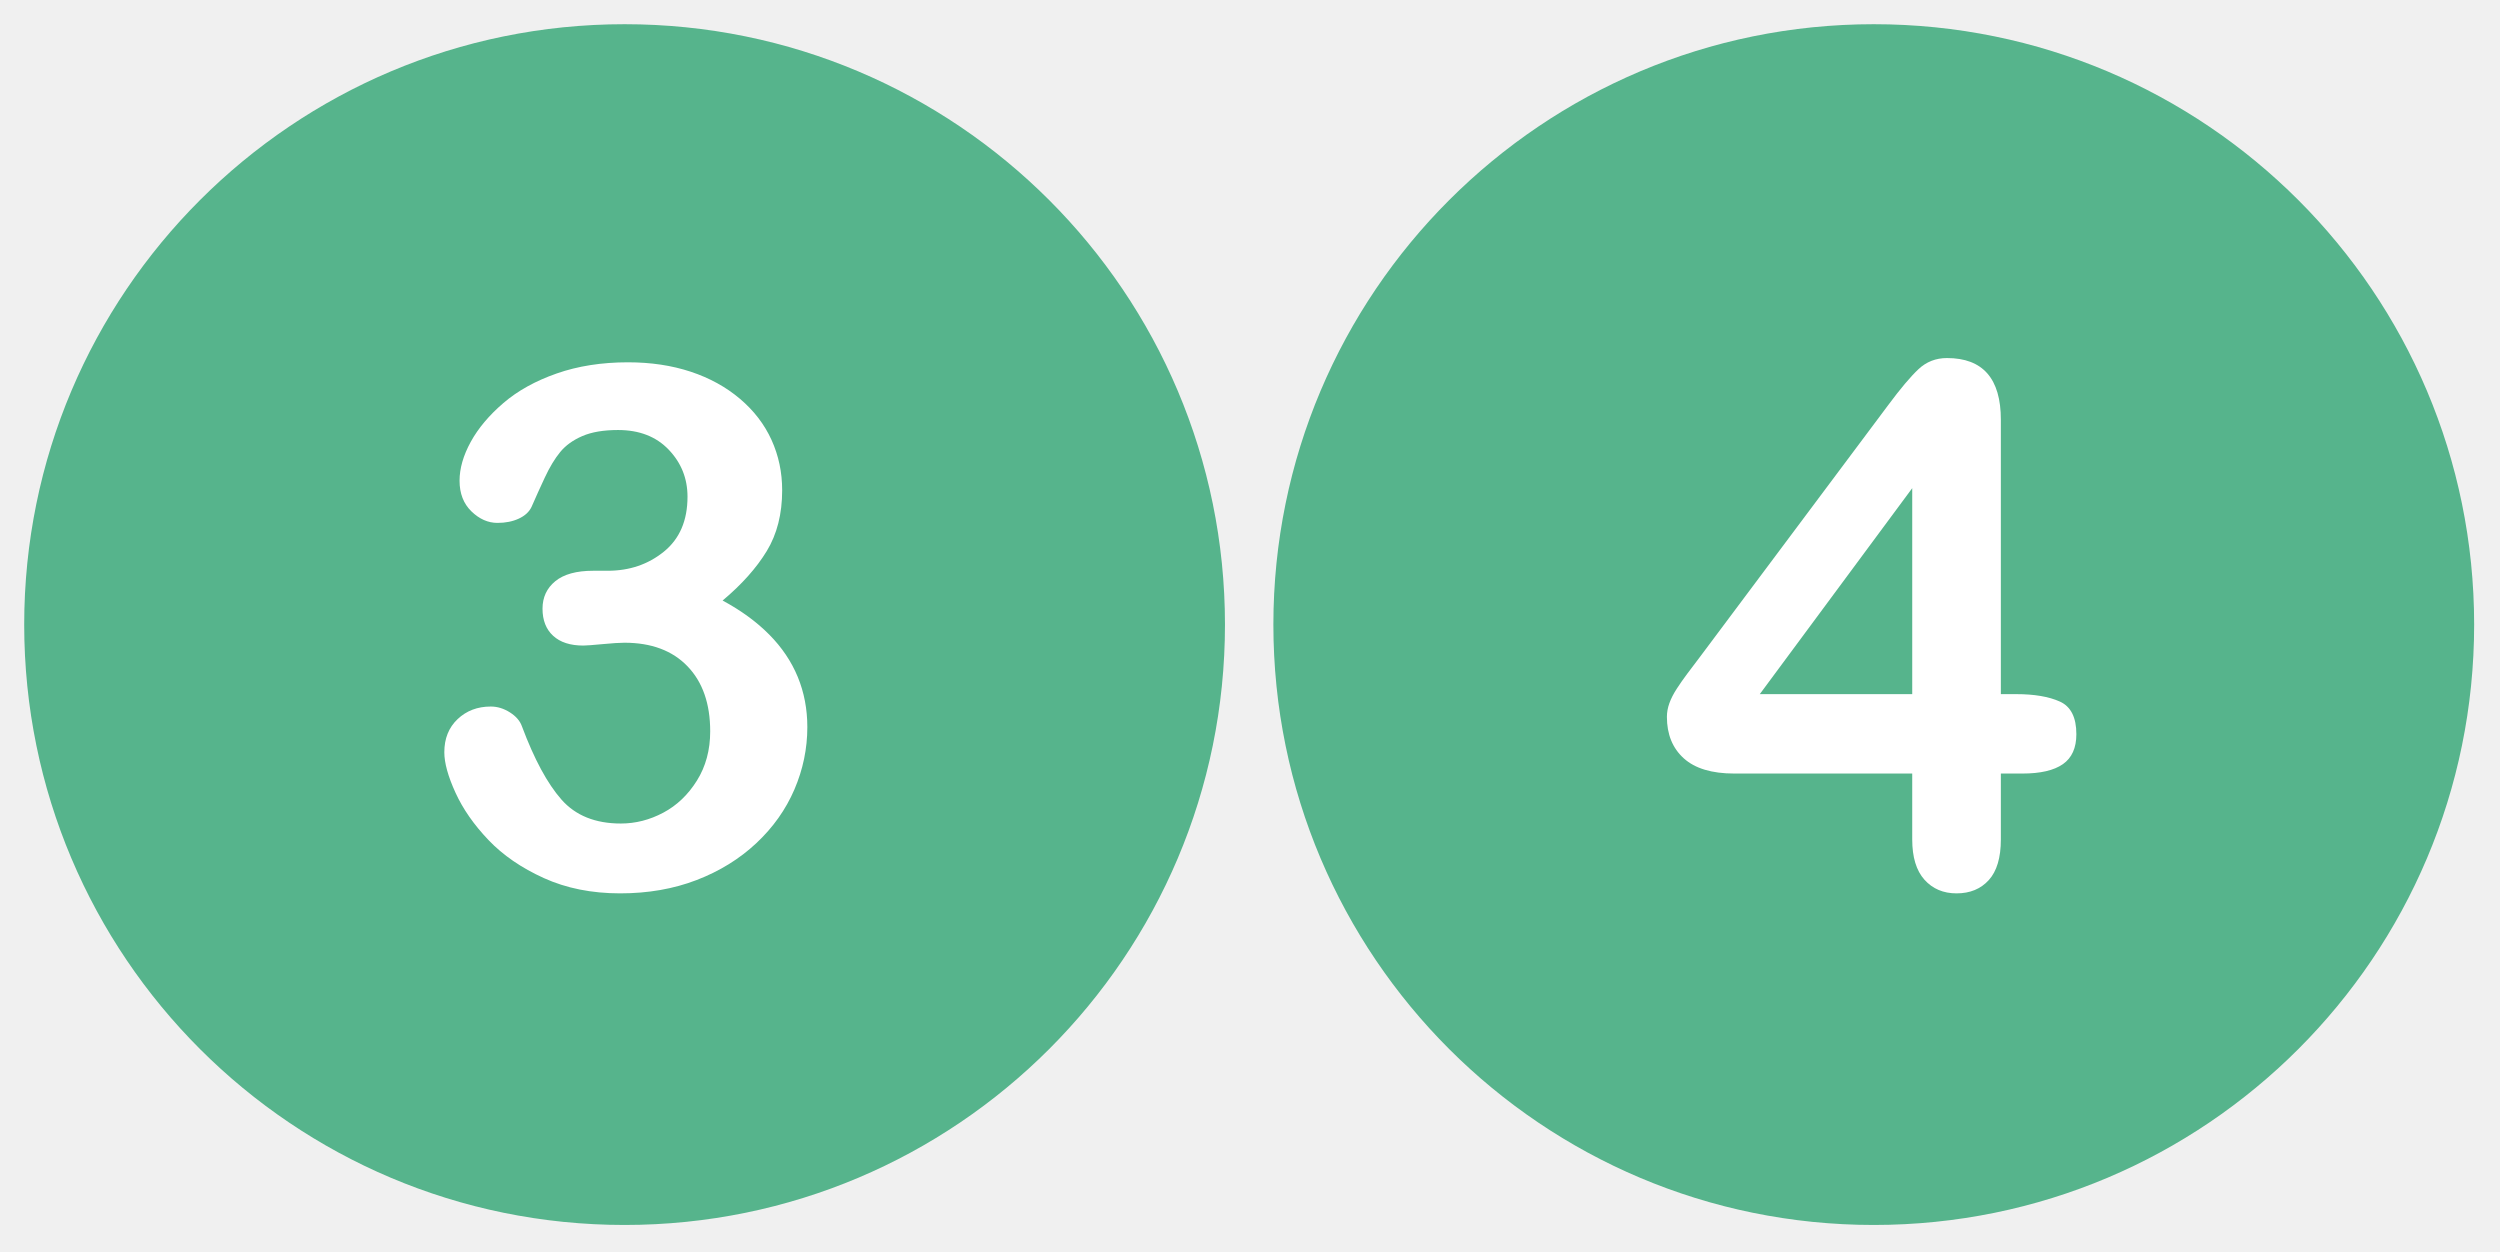
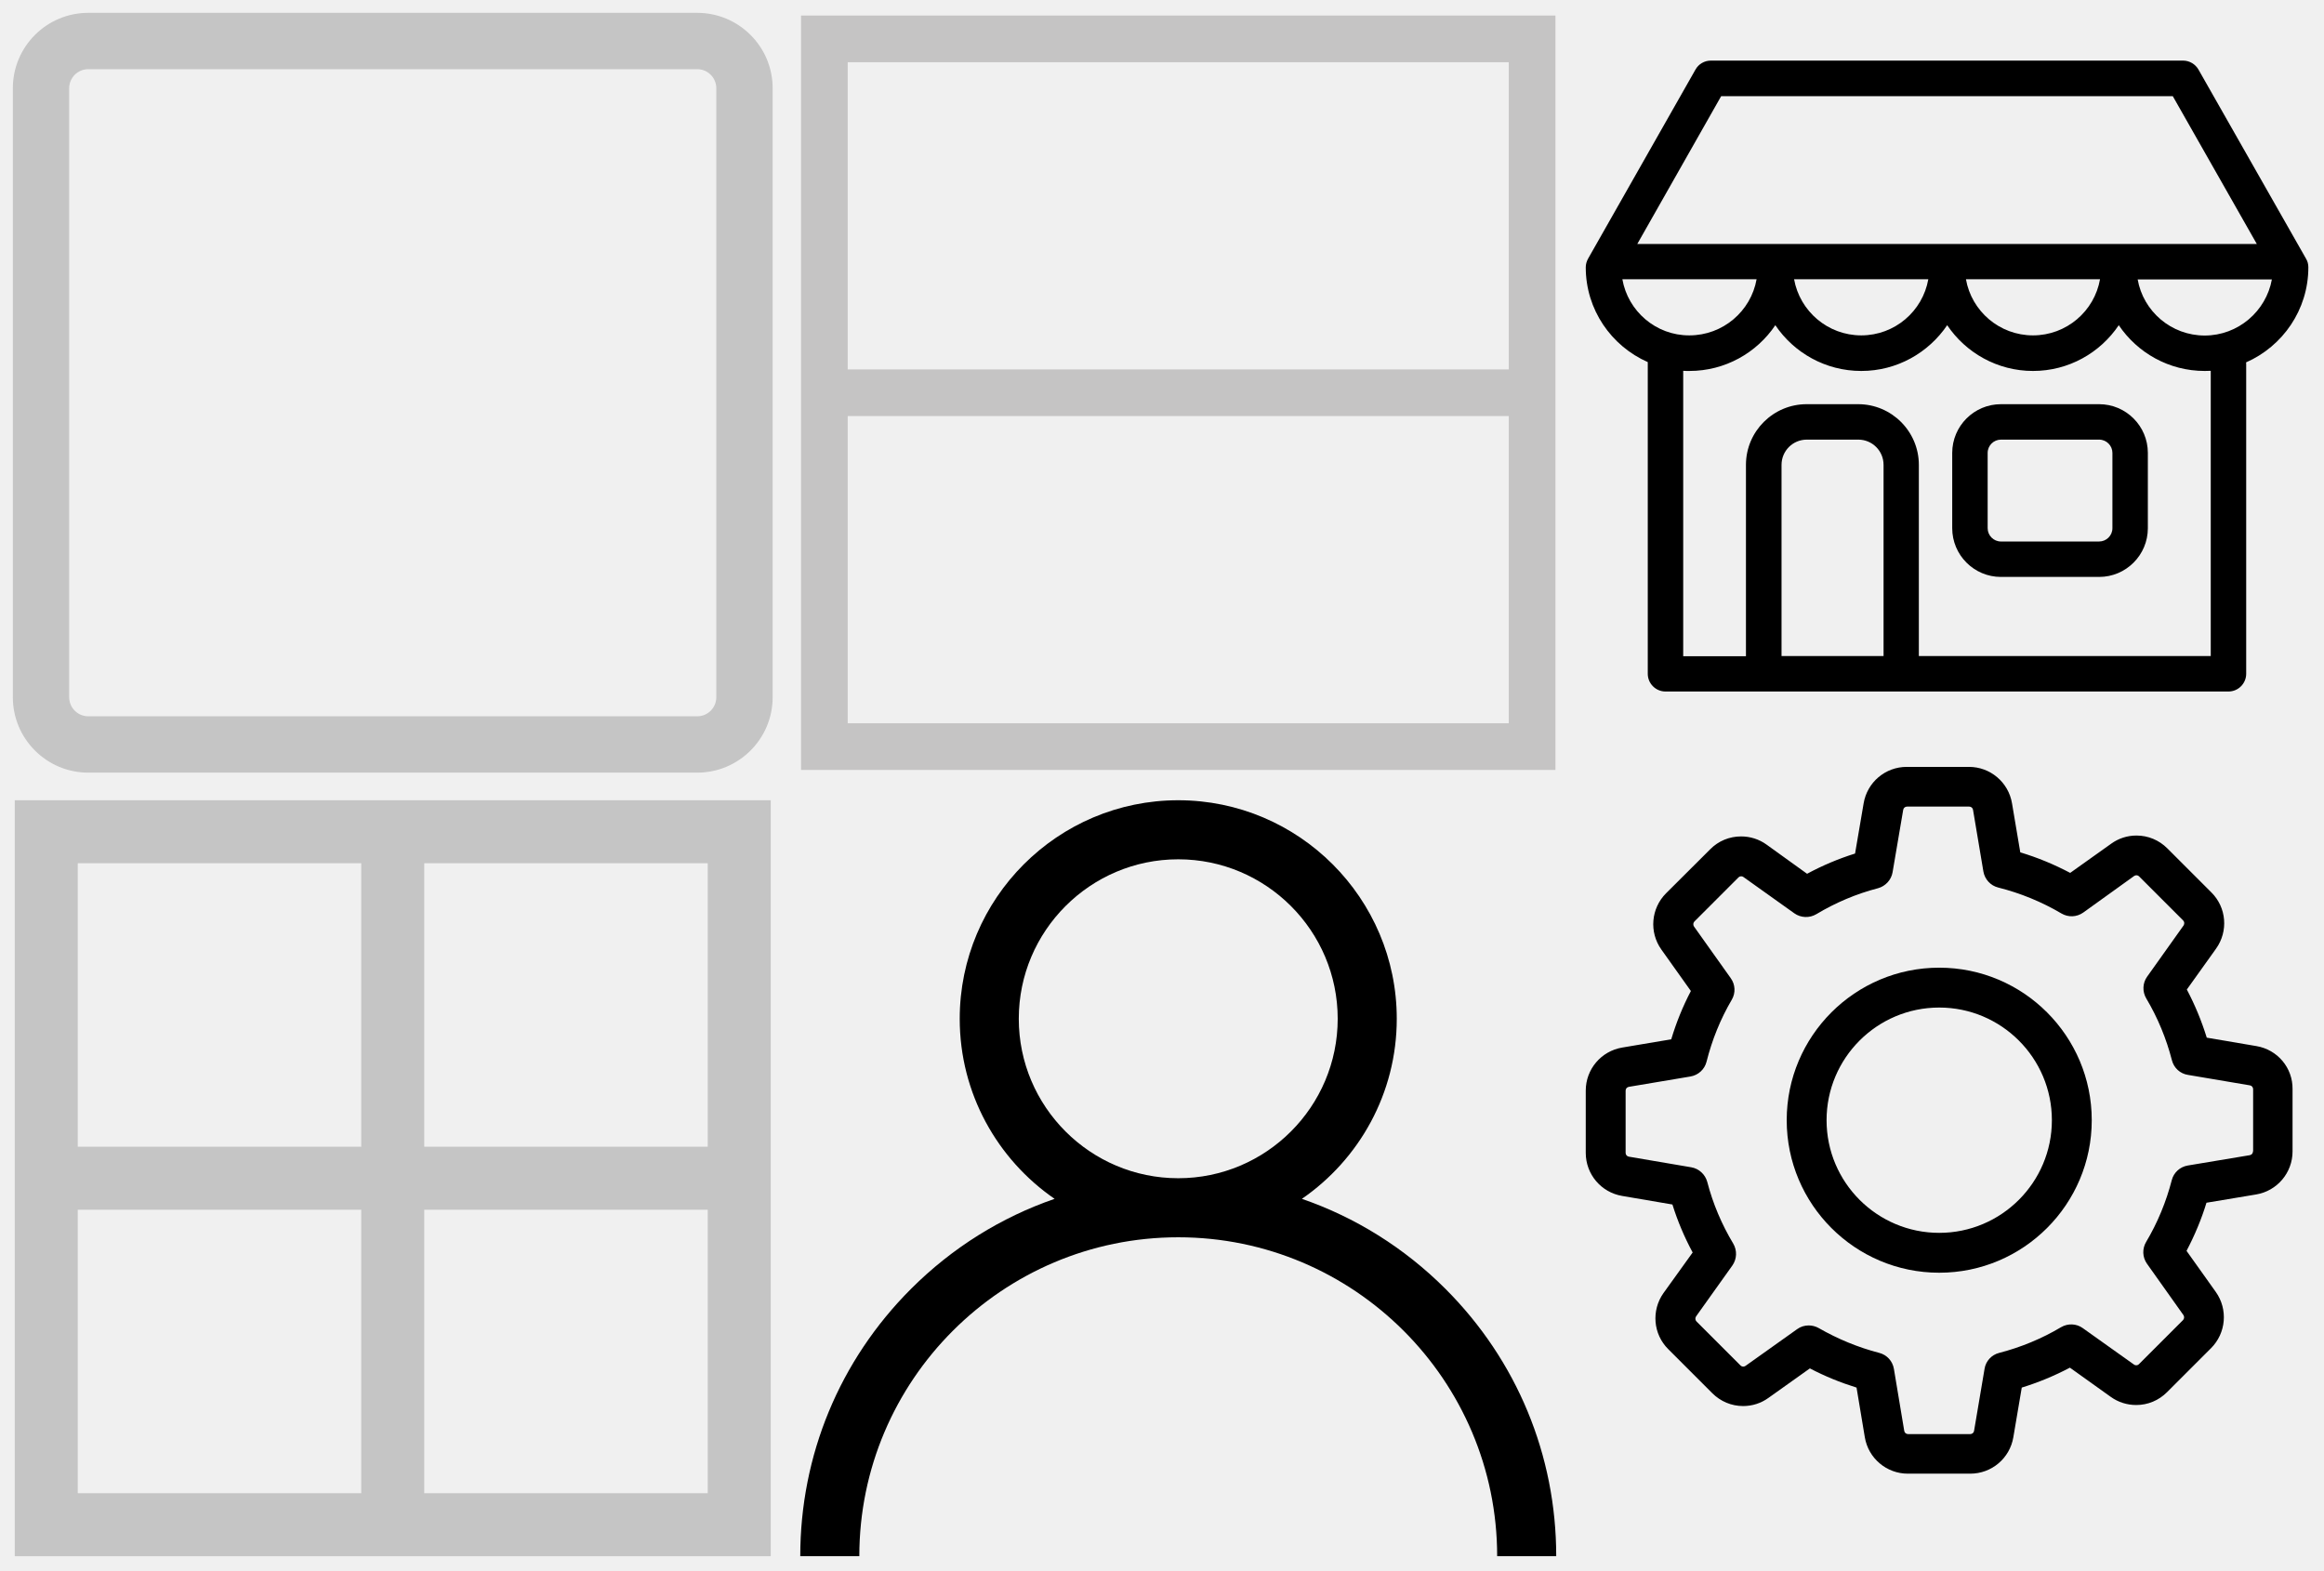
- <svg xmlns="http://www.w3.org/2000/svg" width="1033" height="517" viewBox="0 0 1033 517">
-   <svg viewBox="-10 -10 516.16 516.16" width="516.16" height="516.16" id="bar-icon-01">
-     <path d="M248.082.003C111.07.003 0 111.061 0 248.085c0 137 111.07 248.07 248.082 248.07 137.006 0 248.076-111.07 248.076-248.07C496.158 111.061 385.088.003 248.082.003z" fill="#56b48c" />
-     <path d="M319.637 269.711c-2.637-6.395-6.569-12.231-11.792-17.505-5.226-5.273-11.646-9.961-19.263-14.063 7.91-6.64 13.989-13.451 18.237-20.435 4.248-6.981 6.372-15.355 6.372-25.122 0-7.42-1.465-14.355-4.395-20.801s-7.276-12.108-13.037-16.992c-5.763-4.882-12.55-8.617-20.361-11.206-7.814-2.586-16.457-3.882-25.928-3.882-10.84 0-20.654 1.538-29.443 4.614s-16.139 7.155-22.046 12.231c-5.91 5.079-10.4 10.426-13.477 16.04-3.076 5.617-4.614 10.963-4.614 16.04 0 5.273 1.634 9.499 4.907 12.671 3.271 3.175 6.859 4.761 10.767 4.761 3.319 0 6.249-.586 8.789-1.758 2.538-1.172 4.296-2.783 5.273-4.834a528.45 528.45 0 015.493-12.158c2-4.296 4.125-7.812 6.372-10.547 2.245-2.733 5.296-4.93 9.155-6.592 3.856-1.659 8.764-2.49 14.722-2.49 8.789 0 15.77 2.71 20.947 8.13 5.175 5.42 7.764 11.891 7.764 19.409 0 9.865-3.248 17.432-9.741 22.705-6.496 5.273-14.234 7.91-23.218 7.91h-6.006c-6.935 0-12.158 1.442-15.674 4.321-3.516 2.882-5.273 6.665-5.273 11.353 0 4.786 1.465 8.521 4.395 11.206 2.93 2.687 7.079 4.028 12.451 4.028 1.172 0 3.809-.194 7.91-.586 4.102-.389 7.127-.586 9.082-.586 11.133 0 19.823 3.248 26.074 9.741 6.249 6.496 9.375 15.454 9.375 26.88 0 7.716-1.831 14.502-5.493 20.361s-8.302 10.279-13.916 13.257c-5.617 2.98-11.451 4.468-17.505 4.468-10.547 0-18.727-3.296-24.536-9.888-5.812-6.592-11.256-16.674-16.333-30.249-.783-2.245-2.442-4.175-4.98-5.786-2.541-1.611-5.177-2.417-7.91-2.417-5.47 0-10.034 1.735-13.696 5.2-3.662 3.468-5.493 8.034-5.493 13.696 0 4.395 1.538 9.961 4.614 16.699s7.617 13.257 13.623 19.556 13.646 11.549 22.925 15.747c9.276 4.198 19.775 6.299 31.494 6.299 11.522 0 22.046-1.831 31.567-5.493s17.748-8.739 24.683-15.234c6.933-6.493 12.181-13.891 15.747-22.192 3.563-8.299 5.347-16.894 5.347-25.781 0-7.419-1.319-14.328-3.955-20.726z" fill="#fff" />
+ <svg xmlns="http://www.w3.org/2000/svg" width="1574" height="1064" viewBox="0 0 1574 1064">
+   <svg width="532" height="532" viewBox="-10 -10 611.2 611.2" id="icon_1_square">
+     <path d="M532.562.5H58.64C26.582.5.5 26.582.5 58.64v473.921c0 32.059 26.082 58.141 58.14 58.141h473.922c32.058 0 58.14-26.082 58.14-58.141V58.64C590.701 26.582 564.619.5 532.562.5zm15.299 532.061c0 8.449-6.85 15.299-15.3 15.299H58.64c-8.45 0-15.3-6.85-15.3-15.299V58.64c0-8.45 6.85-15.3 15.3-15.3h473.922c8.45 0 15.3 6.85 15.3 15.3v473.921z" data-original="#000000" class="aactive-path" data-old_color="#000000" fill="#C5C5C5" />
+     <path d="M532.562 591.201H58.64c-32.334 0-58.64-26.305-58.64-58.64V58.64C0 26.306 26.306 0 58.64 0h473.922c32.334 0 58.64 26.306 58.64 58.64v473.921c-.001 32.335-26.306 58.64-58.64 58.64zM58.64 1C26.857 1 1 26.857 1 58.64v473.921c0 31.783 25.857 57.641 57.64 57.641h473.922c31.782 0 57.64-25.857 57.64-57.641V58.64c0-31.783-25.857-57.64-57.64-57.64H58.64zm473.922 547.359H58.64c-8.712 0-15.8-7.087-15.8-15.799V58.64c0-8.712 7.088-15.8 15.8-15.8h473.922c8.712 0 15.8 7.088 15.8 15.8v473.921c-.001 8.711-7.089 15.798-15.8 15.798zM58.64 43.84c-8.161 0-14.8 6.639-14.8 14.8v473.921c0 8.16 6.639 14.799 14.8 14.799h473.922c8.161 0 14.8-6.639 14.8-14.799V58.64c0-8.161-6.639-14.8-14.8-14.8H58.64z" data-original="#000000" class="aactive-path" data-old_color="#000000" fill="#C5C5C5" />
  </svg>
-   <svg viewBox="-10 -10 516.16 516.16" width="516.16" height="516.16" id="bar-icon-02" x="516.16">
-     <path d="M248.082.003C111.07.003 0 111.061 0 248.085c0 137 111.07 248.07 248.082 248.07 137.006 0 248.076-111.07 248.076-248.07C496.158 111.061 385.088.003 248.082.003z" fill="#56b48c" />
-     <path d="M324.983 279.892c-4.541-2.051-10.572-3.076-18.091-3.076h-6.299V163.437c0-16.992-7.423-25.488-22.266-25.488-4.591 0-8.521 1.538-11.792 4.614-3.273 3.076-7.448 8.034-12.524 14.868l-77.637 103.857a1784.678 1784.678 0 00-5.42 7.178 112.065 112.065 0 00-4.248 6.079c-1.369 2.101-2.394 4.102-3.076 6.006-.685 1.904-1.025 3.786-1.025 5.64 0 7.228 2.318 12.941 6.958 17.139 4.637 4.2 11.595 6.299 20.874 6.299h73.535v27.246c0 7.324 1.685 12.868 5.054 16.626s7.787 5.64 13.257 5.64c5.566 0 10.009-1.831 13.33-5.493 3.319-3.662 4.98-9.251 4.98-16.772V309.63h8.936c7.42 0 12.987-1.293 16.699-3.882 3.71-2.586 5.566-6.713 5.566-12.378.001-6.934-2.27-11.427-6.811-13.478zm-61.01-3.076h-62.988l62.988-85.107v85.107z" fill="#fff" />
+   <svg viewBox="-10 -10 505 505" width="532" height="532" id="icon_2_square" x="532">
+     <path d="M0 0v485h485V0H0zm455 30v197.5H30V30h425zM30 455V257.5h425V455H30z" data-original="#000000" class="bactive-path" data-old_color="#000000" fill="#C5C4C4" />
+   </svg>
+   <svg width="532" height="532" viewBox="-10 -10 532 532" id="icon_4_square" y="532">
+     <path d="M0 0v512h512V0H0zm469.333 234.667h-192v-192h192v192zm-234.666-192v192h-192v-192h192zm-192 234.666h192v192h-192v-192zm234.666 192v-192h192v192h-192z" data-original="#000000" class="cactive-path" data-old_color="#000000" fill="#C5C5C5" />
+   </svg>
+   <svg viewBox="-10 -10 498.7 498.7" width="498.7" height="498.7" id="icon_setting" x="1064" y="509.4">
+     <path d="M454.2 189.101l-33.6-5.7c-3.5-11.3-8-22.2-13.5-32.6l19.8-27.7c8.4-11.8 7.1-27.9-3.2-38.1l-29.8-29.8c-5.6-5.6-13-8.7-20.9-8.7-6.2 0-12.1 1.9-17.1 5.5l-27.8 19.8c-10.8-5.7-22.1-10.4-33.8-13.9l-5.6-33.2a29.54 29.54 0 00-29.2-24.7h-42.1c-14.5 0-26.8 10.4-29.2 24.7l-5.8 34c-11.2 3.5-22.1 8.1-32.5 13.7l-27.5-19.8c-5-3.6-11-5.5-17.2-5.5-7.9 0-15.4 3.1-20.9 8.7l-29.9 29.8c-10.2 10.2-11.6 26.3-3.2 38.1l20 28.1c-5.5 10.5-9.9 21.4-13.3 32.7l-33.2 5.6a29.54 29.54 0 00-24.7 29.2v42.1c0 14.5 10.4 26.8 24.7 29.2l34 5.8c3.5 11.2 8.1 22.1 13.7 32.5l-19.7 27.4c-8.4 11.8-7.1 27.9 3.2 38.1l29.8 29.8c5.6 5.6 13 8.7 20.9 8.7 6.2 0 12.1-1.9 17.1-5.5l28.1-20c10.1 5.3 20.7 9.6 31.6 13l5.6 33.6a29.54 29.54 0 0029.2 24.7h42.2c14.5 0 26.8-10.4 29.2-24.7l5.7-33.6c11.3-3.5 22.2-8 32.6-13.5l27.7 19.8c5 3.6 11 5.5 17.2 5.5 7.9 0 15.3-3.1 20.9-8.7l29.8-29.8c10.2-10.2 11.6-26.3 3.2-38.1l-19.8-27.8c5.5-10.5 10.1-21.4 13.5-32.6l33.6-5.6a29.54 29.54 0 0024.7-29.2v-42.1c.2-14.5-10.2-26.8-24.5-29.2zm-2.3 71.3c0 1.3-.9 2.4-2.2 2.6l-42 7c-5.3.9-9.5 4.8-10.8 9.9-3.8 14.7-9.6 28.8-17.4 41.9-2.7 4.6-2.5 10.3.6 14.7l24.7 34.8c.7 1 .6 2.5-.3 3.4l-29.8 29.8c-.7.7-1.4.8-1.9.8-.6 0-1.1-.2-1.5-.5l-34.7-24.7c-4.3-3.1-10.1-3.3-14.7-.6-13.1 7.8-27.2 13.6-41.9 17.4-5.2 1.3-9.1 5.6-9.9 10.8l-7.1 42c-.2 1.3-1.3 2.2-2.6 2.2h-42.1c-1.3 0-2.4-.9-2.6-2.2l-7-42c-.9-5.3-4.8-9.5-9.9-10.8-14.3-3.7-28.1-9.4-41-16.8-2.1-1.2-4.5-1.8-6.8-1.8-2.7 0-5.5.8-7.8 2.5l-35 24.9c-.5.3-1 .5-1.5.5-.4 0-1.2-.1-1.9-.8l-29.8-29.8c-.9-.9-1-2.3-.3-3.4l24.6-34.5c3.1-4.4 3.3-10.2.6-14.8-7.8-13-13.8-27.1-17.6-41.8-1.4-5.1-5.6-9-10.8-9.9l-42.3-7.2c-1.3-.2-2.2-1.3-2.2-2.6v-42.1c0-1.3.9-2.4 2.2-2.6l41.7-7c5.3-.9 9.6-4.8 10.9-10 3.7-14.7 9.4-28.9 17.1-42 2.7-4.6 2.4-10.3-.7-14.6l-24.9-35c-.7-1-.6-2.5.3-3.4l29.8-29.8c.7-.7 1.4-.8 1.9-.8.6 0 1.1.2 1.5.5l34.5 24.6c4.4 3.1 10.2 3.3 14.8.6 13-7.8 27.1-13.8 41.8-17.6 5.1-1.4 9-5.6 9.9-10.8l7.2-42.3c.2-1.3 1.3-2.2 2.6-2.2h42.1c1.3 0 2.4.9 2.6 2.2l7 41.7c.9 5.3 4.8 9.6 10 10.9 15.1 3.8 29.5 9.7 42.9 17.6 4.6 2.7 10.3 2.5 14.7-.6l34.5-24.8c.5-.3 1-.5 1.5-.5.4 0 1.2.1 1.9.8l29.8 29.8c.9.9 1 2.3.3 3.4l-24.7 34.7c-3.1 4.3-3.3 10.1-.6 14.7 7.8 13.1 13.6 27.2 17.4 41.9 1.3 5.2 5.6 9.1 10.8 9.9l42 7.1c1.3.2 2.2 1.3 2.2 2.6v42.1h-.1z" />
+     <path d="M239.4 136.001c-57 0-103.3 46.3-103.3 103.3s46.3 103.3 103.3 103.3 103.3-46.3 103.3-103.3-46.3-103.3-103.3-103.3zm0 179.6c-42.1 0-76.3-34.2-76.3-76.3s34.2-76.3 76.3-76.3 76.3 34.2 76.3 76.3-34.2 76.3-76.3 76.3z" />
+   </svg>
+   <svg viewBox="-10 -10 509.4 509.4" width="509.4" height="509.4" id="icon_shop" x="1064">
+     <path d="M347.7 263.75h-66.5c-18.2 0-33 14.8-33 33v51c0 18.2 14.8 33 33 33h66.5c18.2 0 33-14.8 33-33v-51c0-18.2-14.8-33-33-33zm9 84c0 5-4.1 9-9 9h-66.5c-5 0-9-4.1-9-9v-51c0-5 4.1-9 9-9h66.5c5 0 9 4.1 9 9v51z" />
+     <path d="M489.4 171.05c0-2.1-.5-4.1-1.6-5.9l-72.8-128c-2.1-3.7-6.1-6.1-10.4-6.1H84.7c-4.3 0-8.3 2.3-10.4 6.1l-72.7 128c-1 1.8-1.6 3.8-1.6 5.9 0 28.7 17.3 53.3 42 64.2v211.1c0 6.6 5.4 12 12 12h381.3c6.6 0 12-5.4 12-12v-209.6c0-.5 0-.9-.1-1.3 24.8-10.9 42.2-35.6 42.2-64.4zM91.7 55.15h305.9l56.9 100.1H34.9l56.8-100.1zm256.6 124c-3.8 21.6-22.7 38-45.4 38s-41.6-16.4-45.4-38h90.8zm-116.3 0c-3.8 21.6-22.7 38-45.4 38s-41.6-16.4-45.5-38H232zm-207.2 0h90.9c-3.8 21.6-22.8 38-45.5 38-22.7.1-41.6-16.4-45.4-38zm176.8 255.2h-69v-129.5c0-9.4 7.6-17.1 17.1-17.1h34.9c9.4 0 17.1 7.6 17.1 17.1v129.5h-.1zm221.7 0H225.6v-129.5c0-22.6-18.4-41.1-41.1-41.1h-34.9c-22.6 0-41.1 18.4-41.1 41.1v129.6H66v-193.3c1.4.1 2.8.1 4.2.1 24.2 0 45.6-12.3 58.2-31 12.6 18.7 34 31 58.2 31s45.5-12.3 58.2-31c12.6 18.7 34 31 58.1 31 24.2 0 45.5-12.3 58.1-31 12.6 18.7 34 31 58.2 31 1.4 0 2.7-.1 4.1-.1v193.2zm-4.1-217.1c-22.7 0-41.6-16.4-45.4-38h90.9c-3.9 21.5-22.8 38-45.5 38z" />
+   </svg>
+   <svg viewBox="-10 -10 532 532" width="532" height="532" id="icon_user" x="532" y="532">
+     <path d="M437.02 330.98c-27.883-27.882-61.071-48.523-97.281-61.018C378.521 243.251 404 198.548 404 148 404 66.393 337.607 0 256 0S108 66.393 108 148c0 50.548 25.479 95.251 64.262 121.962-36.21 12.495-69.398 33.136-97.281 61.018C26.629 379.333 0 443.62 0 512h40c0-119.103 96.897-216 216-216s216 96.897 216 216h40c0-68.38-26.629-132.667-74.98-181.02zM256 256c-59.551 0-108-48.448-108-108S196.449 40 256 40s108 48.448 108 108-48.449 108-108 108z" />
  </svg>
</svg>
